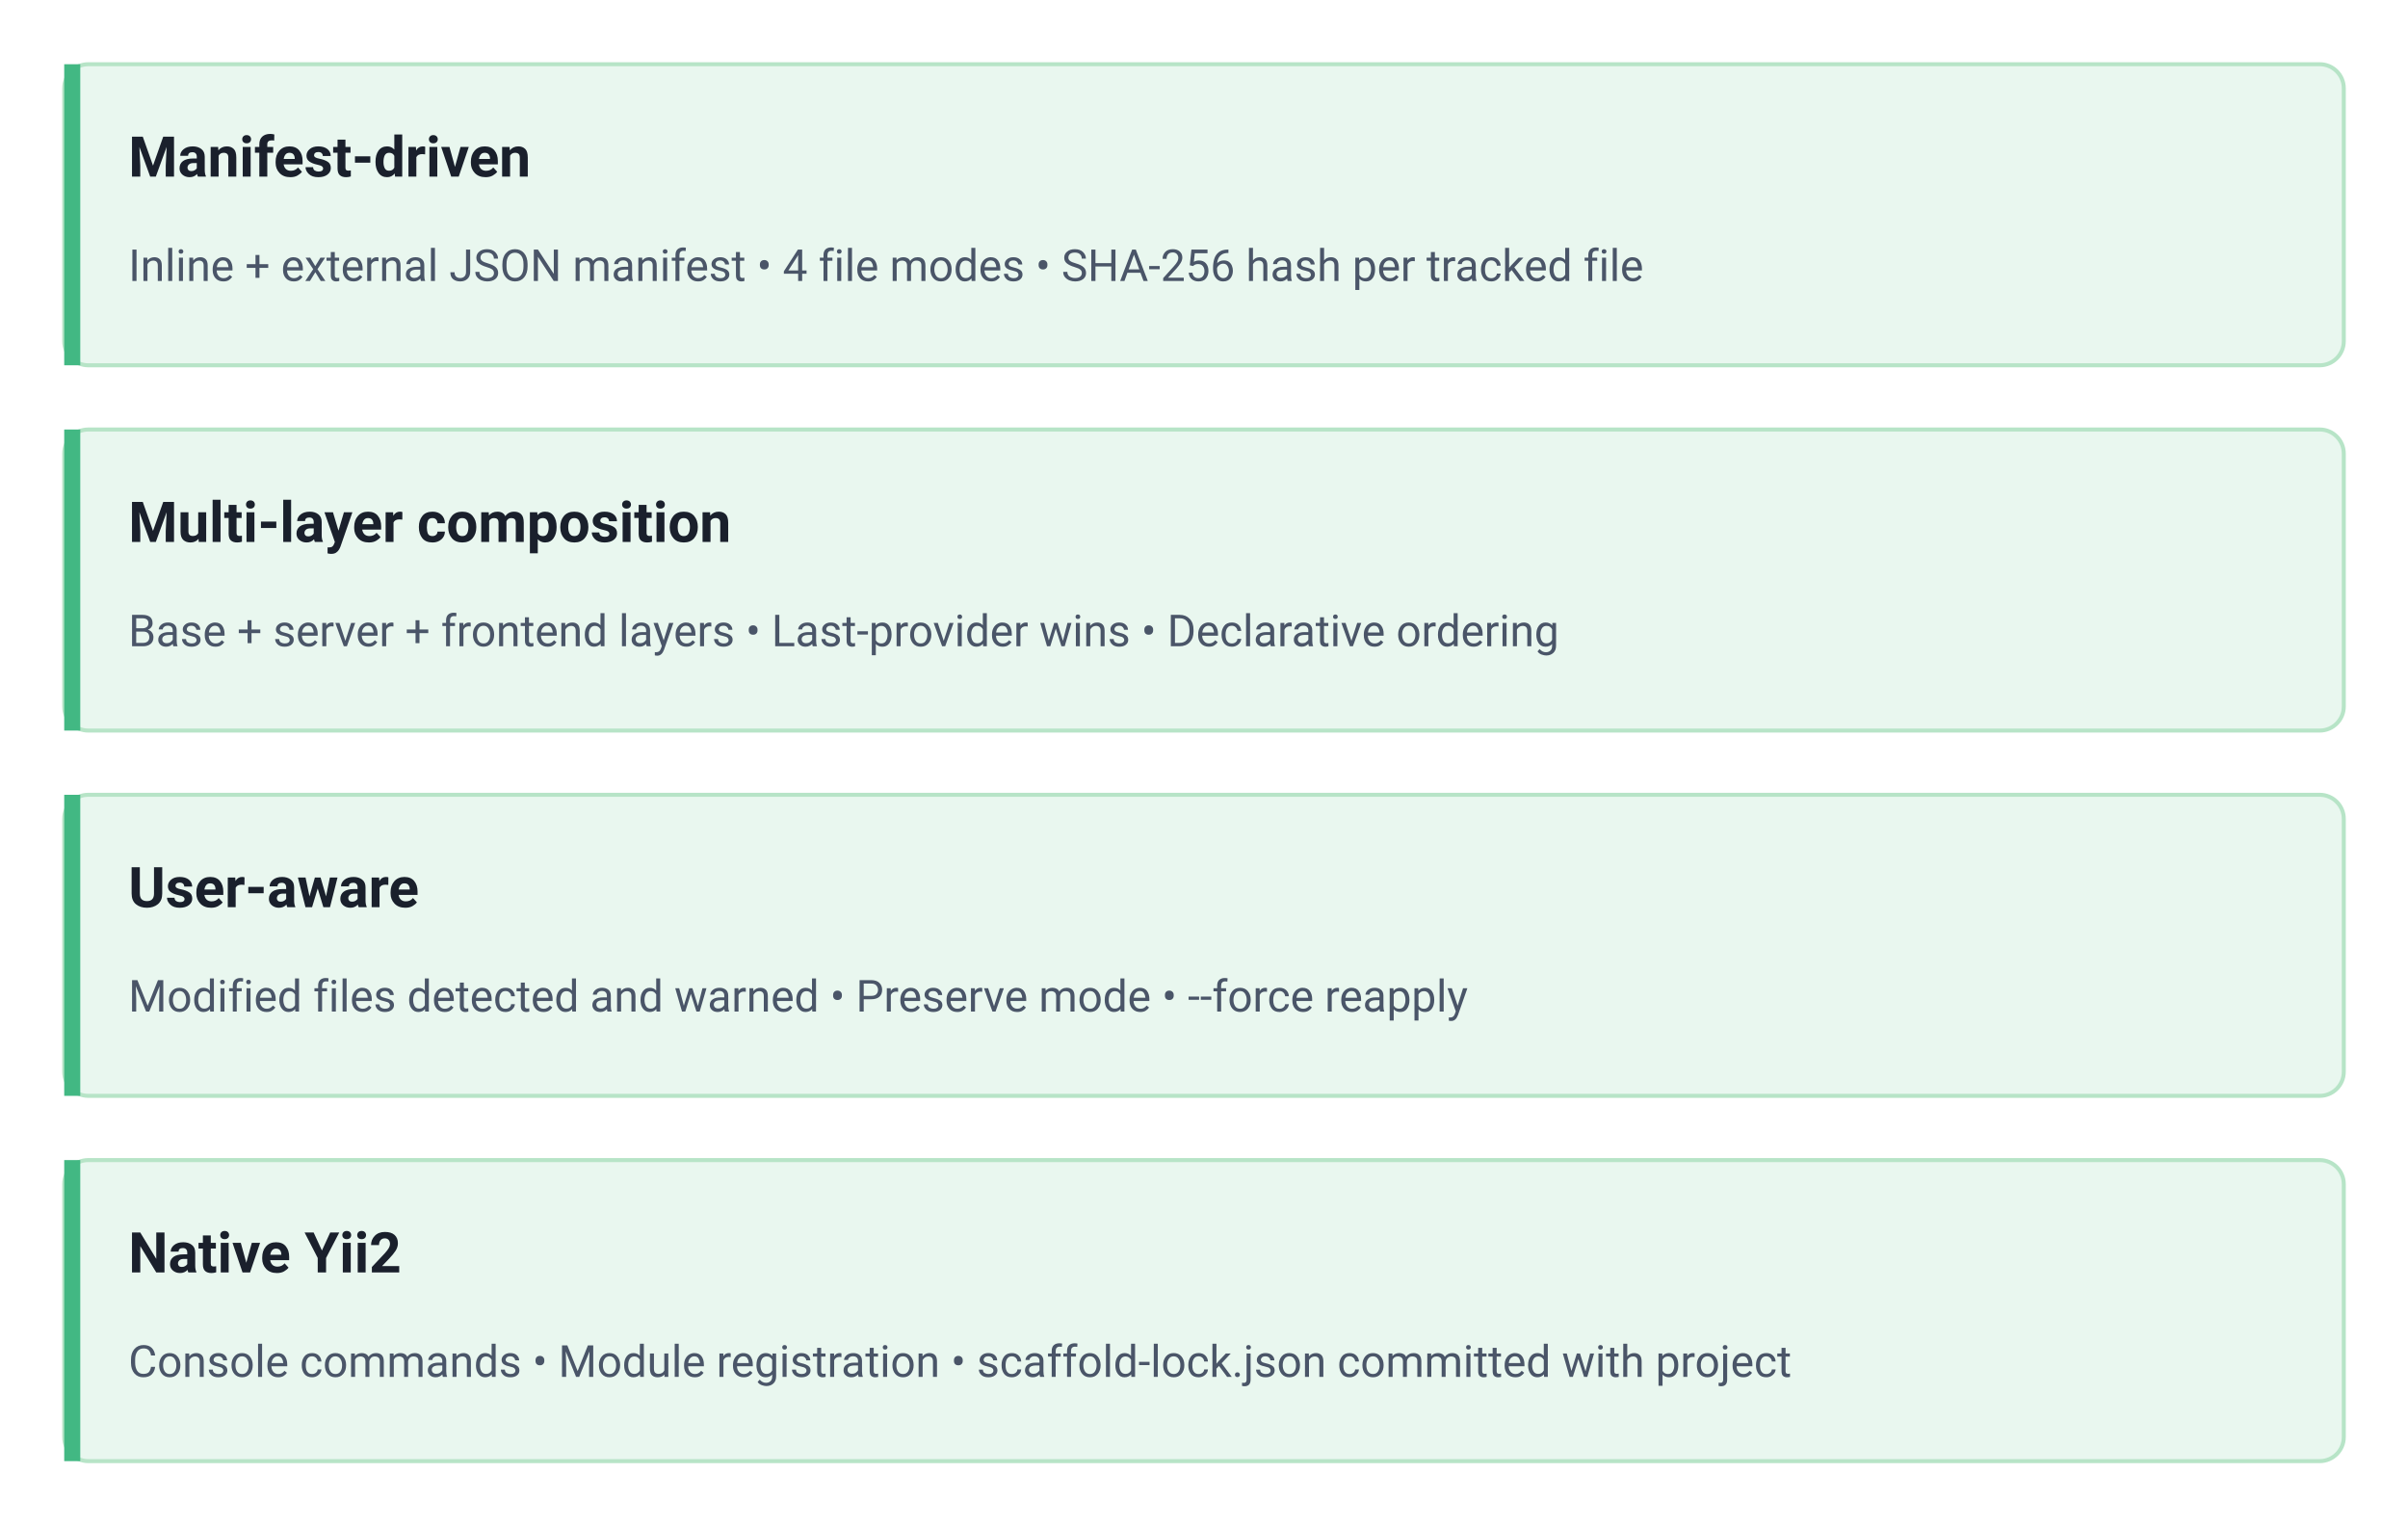
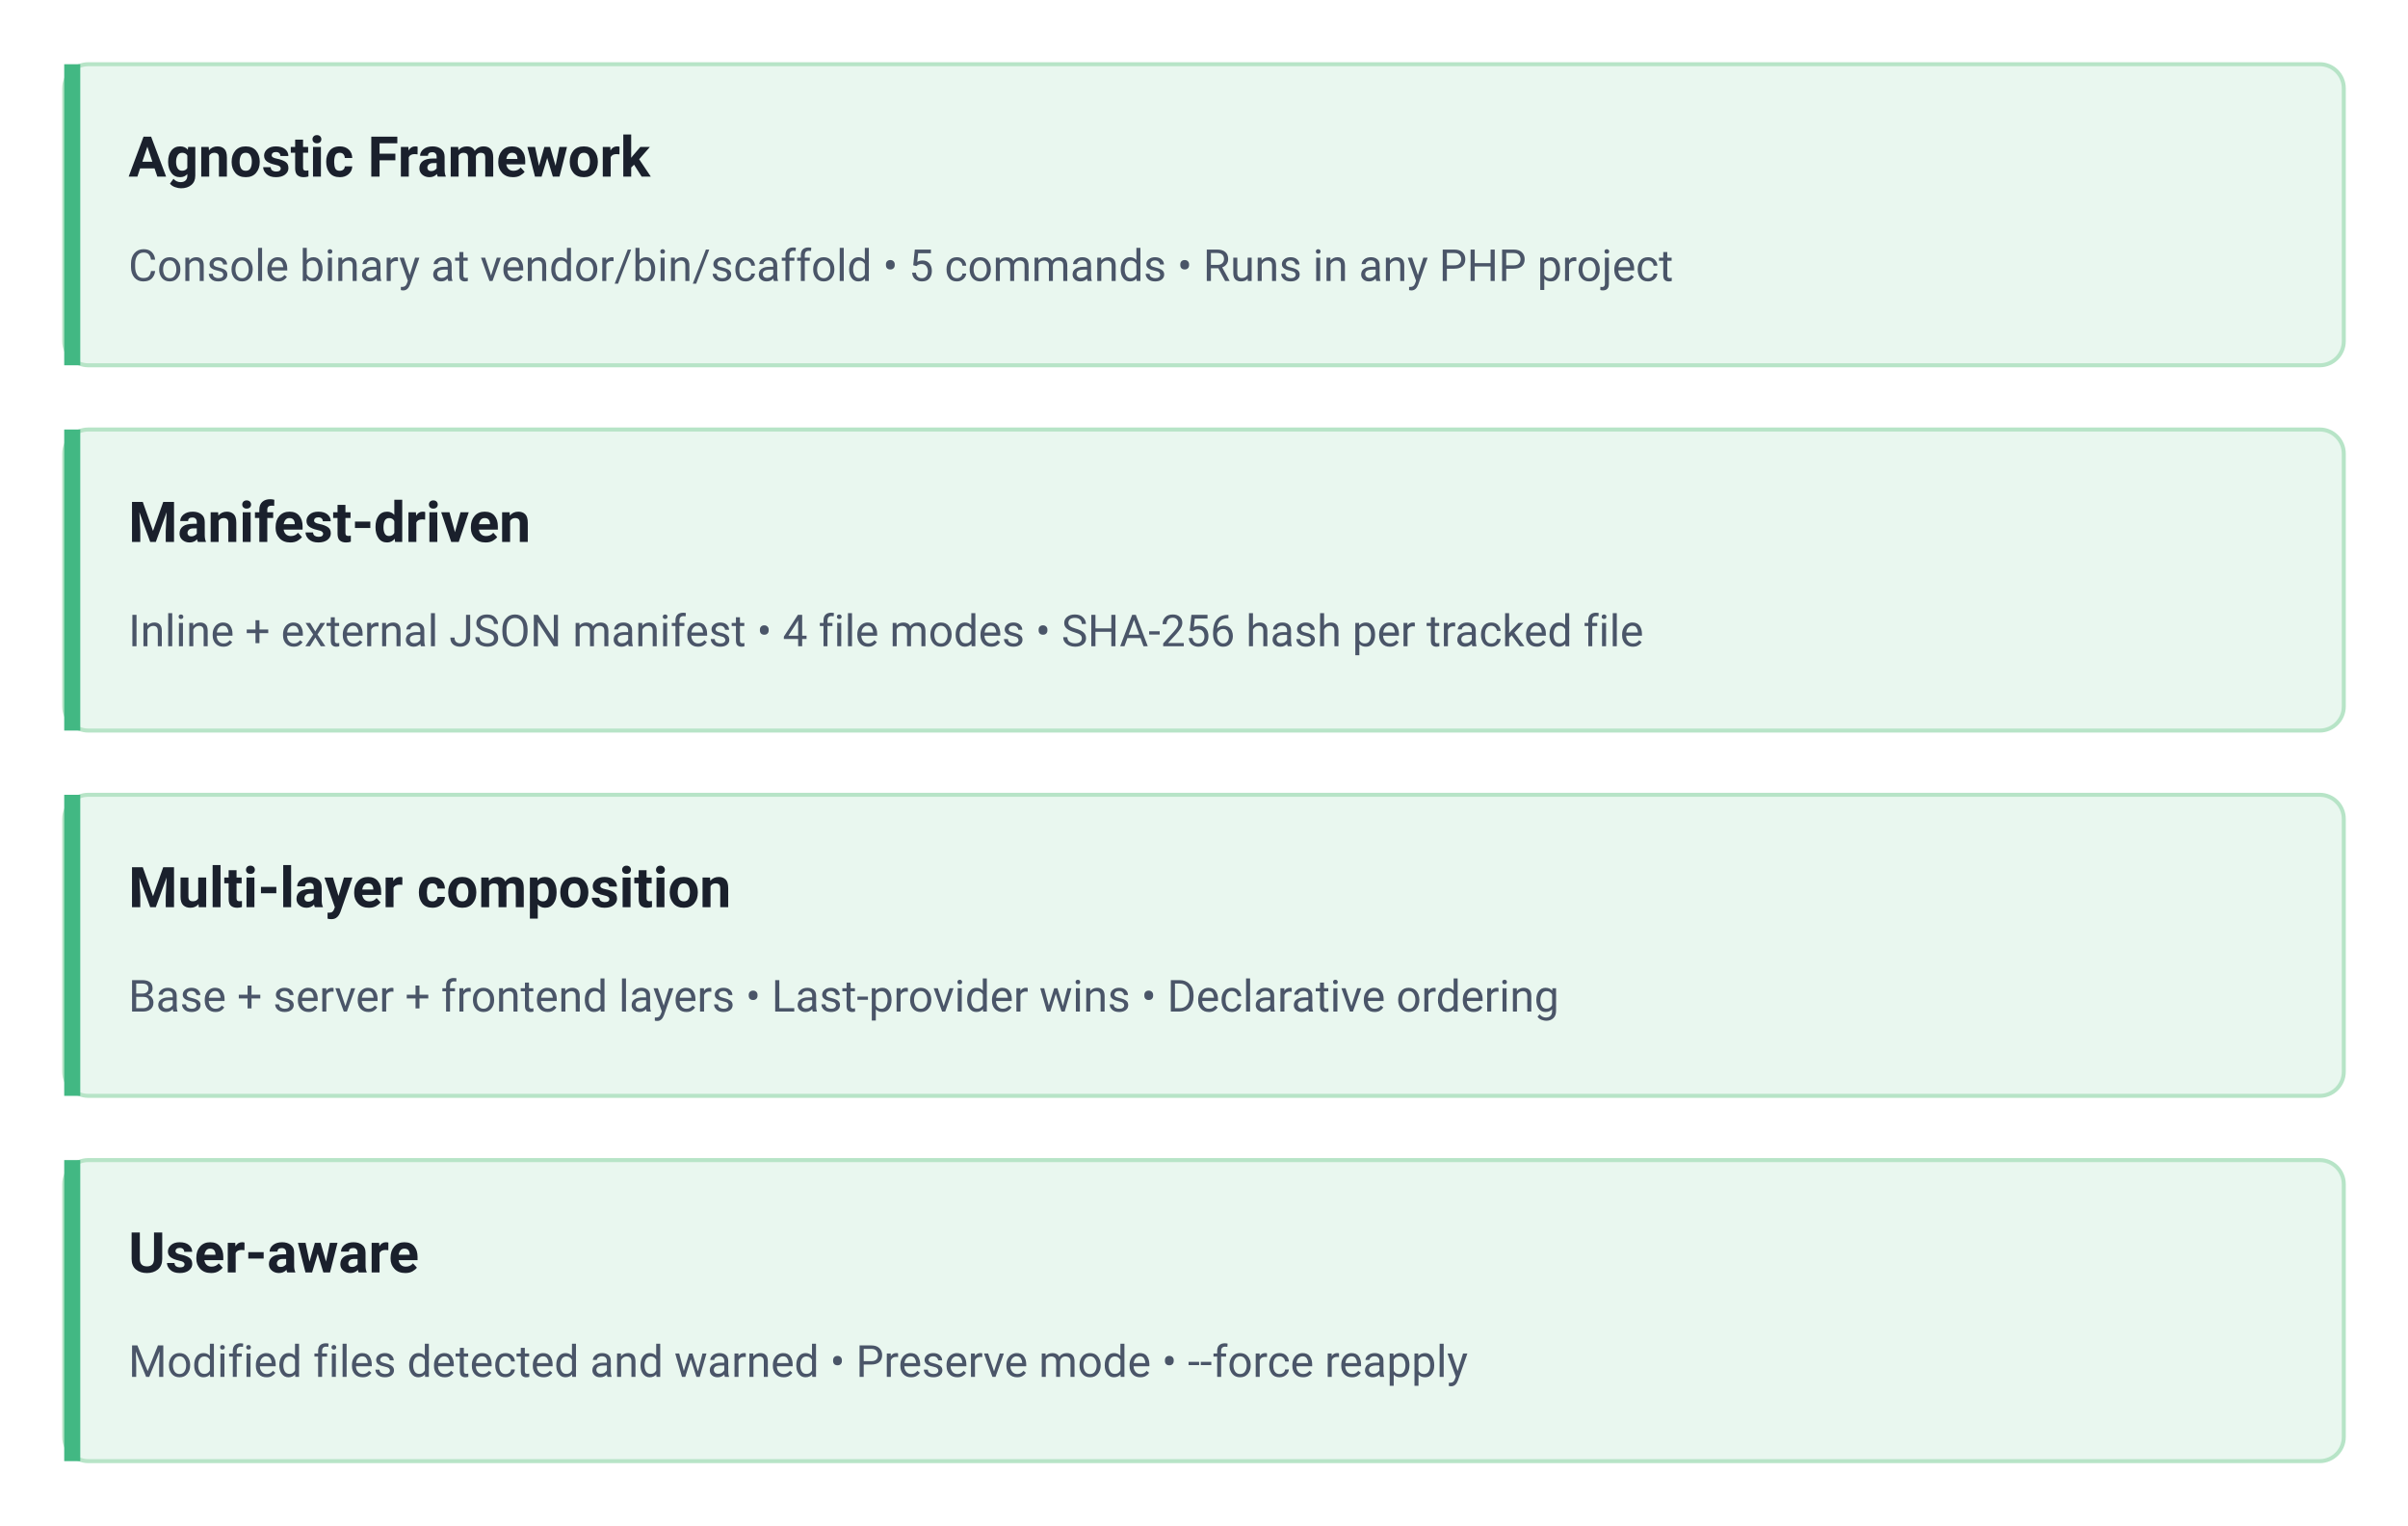
<svg xmlns="http://www.w3.org/2000/svg" viewBox="0 0 600 380" width="100%" height="380">
  <style>
        text { font-family: -apple-system, BlinkMacSystemFont, "Segoe UI", Roboto, Helvetica, Arial, sans-serif; }
        .box-bg { fill: #e9f7ef; stroke: #b7e4c7; stroke-width: 1; }
        .title { font-weight: 700; font-size: 14px; fill: #1a202c; }
        .content { font-size: 11px; fill: #4a5568; }
    </style>
  <g>
    <rect class="box-bg" x="16" y="16" width="568" height="75" rx="6" />
    <rect x="16" y="16" width="4" height="75" fill="#42b883" />
-     <text class="title" x="32" y="44">Manifest-driven</text>
-     <text class="content" x="32" y="70">Inline + external JSON manifest • 4 file modes • SHA-256 hash per tracked file</text>
+     <text class="title" x="32" y="44">Agnostic Framework</text>
+     <text class="content" x="32" y="70">Console binary at vendor/bin/scaffold • 5 commands • Runs in any PHP project</text>
  </g>
  <g>
    <rect class="box-bg" x="16" y="107" width="568" height="75" rx="6" />
    <rect x="16" y="107" width="4" height="75" fill="#42b883" />
-     <text class="title" x="32" y="135">Multi-layer composition</text>
-     <text class="content" x="32" y="161">Base + server + frontend layers • Last-provider wins • Declarative ordering</text>
+     <text class="title" x="32" y="135">Manifest-driven</text>
+     <text class="content" x="32" y="161">Inline + external JSON manifest • 4 file modes • SHA-256 hash per tracked file</text>
  </g>
  <g>
    <rect class="box-bg" x="16" y="198" width="568" height="75" rx="6" />
    <rect x="16" y="198" width="4" height="75" fill="#42b883" />
-     <text class="title" x="32" y="226">User-aware</text>
-     <text class="content" x="32" y="252">Modified files detected and warned • Preserve mode • --force reapply</text>
+     <text class="title" x="32" y="226">Multi-layer composition</text>
+     <text class="content" x="32" y="252">Base + server + frontend layers • Last-provider wins • Declarative ordering</text>
  </g>
  <g>
    <rect class="box-bg" x="16" y="289" width="568" height="75" rx="6" />
    <rect x="16" y="289" width="4" height="75" fill="#42b883" />
-     <text class="title" x="32" y="317">Native Yii2</text>
-     <text class="content" x="32" y="343">Console commands • Module registration • scaffold-lock.json committed with project</text>
+     <text class="title" x="32" y="317">User-aware</text>
+     <text class="content" x="32" y="343">Modified files detected and warned • Preserve mode • --force reapply</text>
  </g>
</svg>
